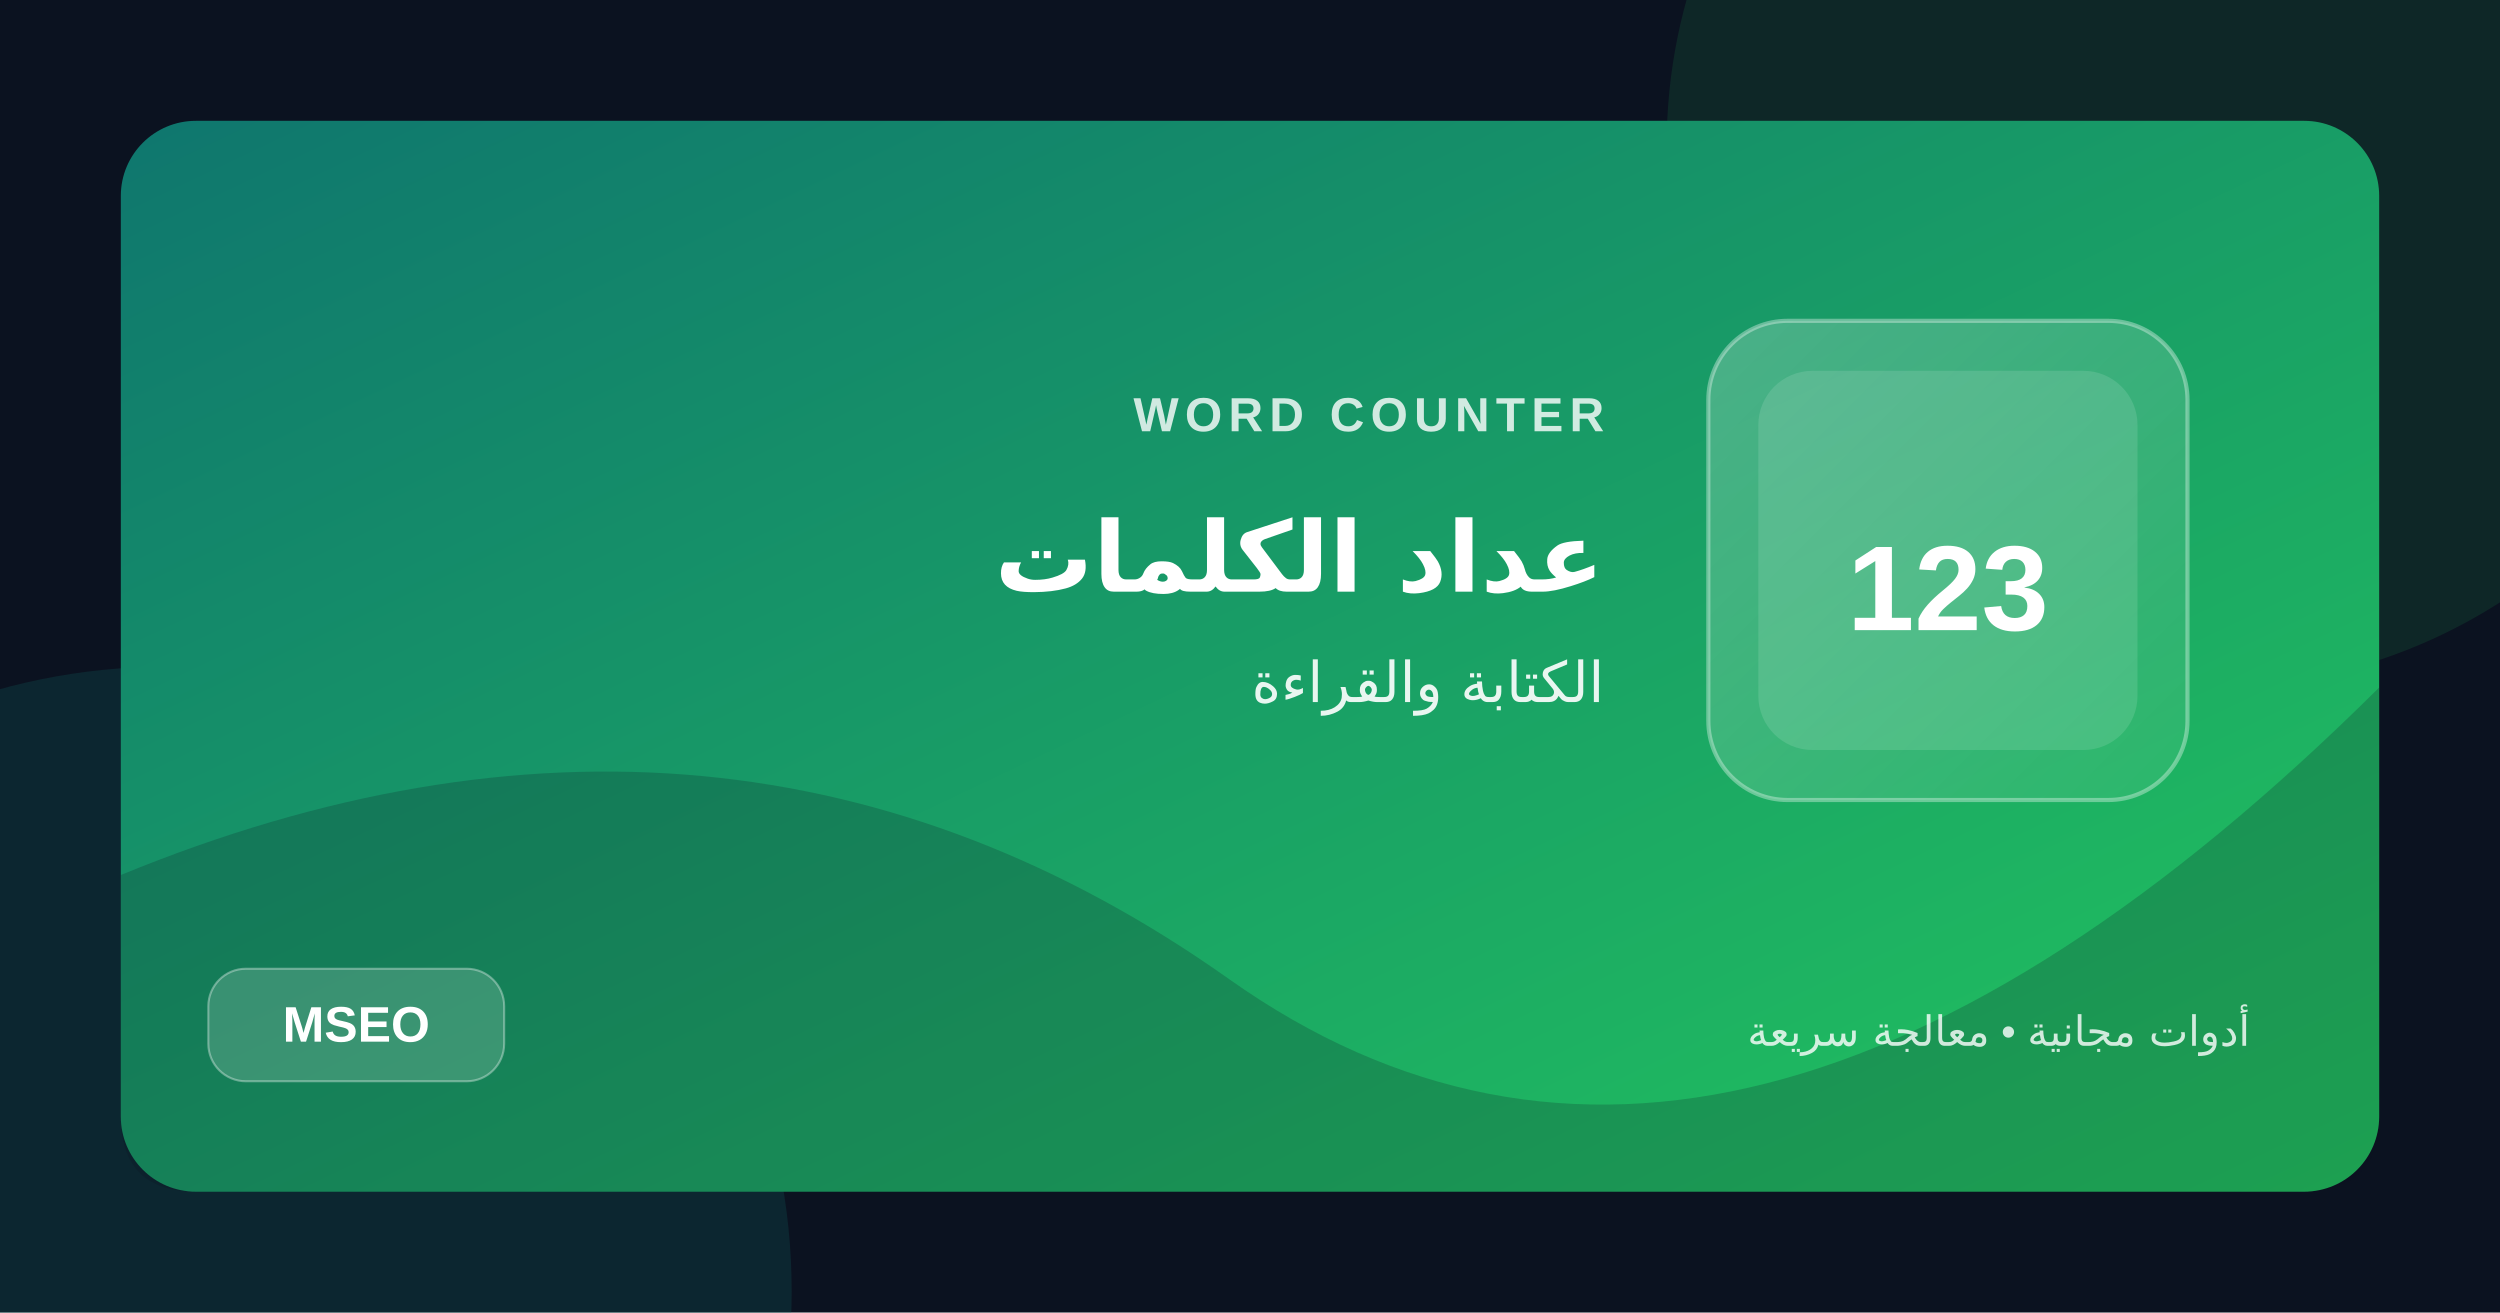
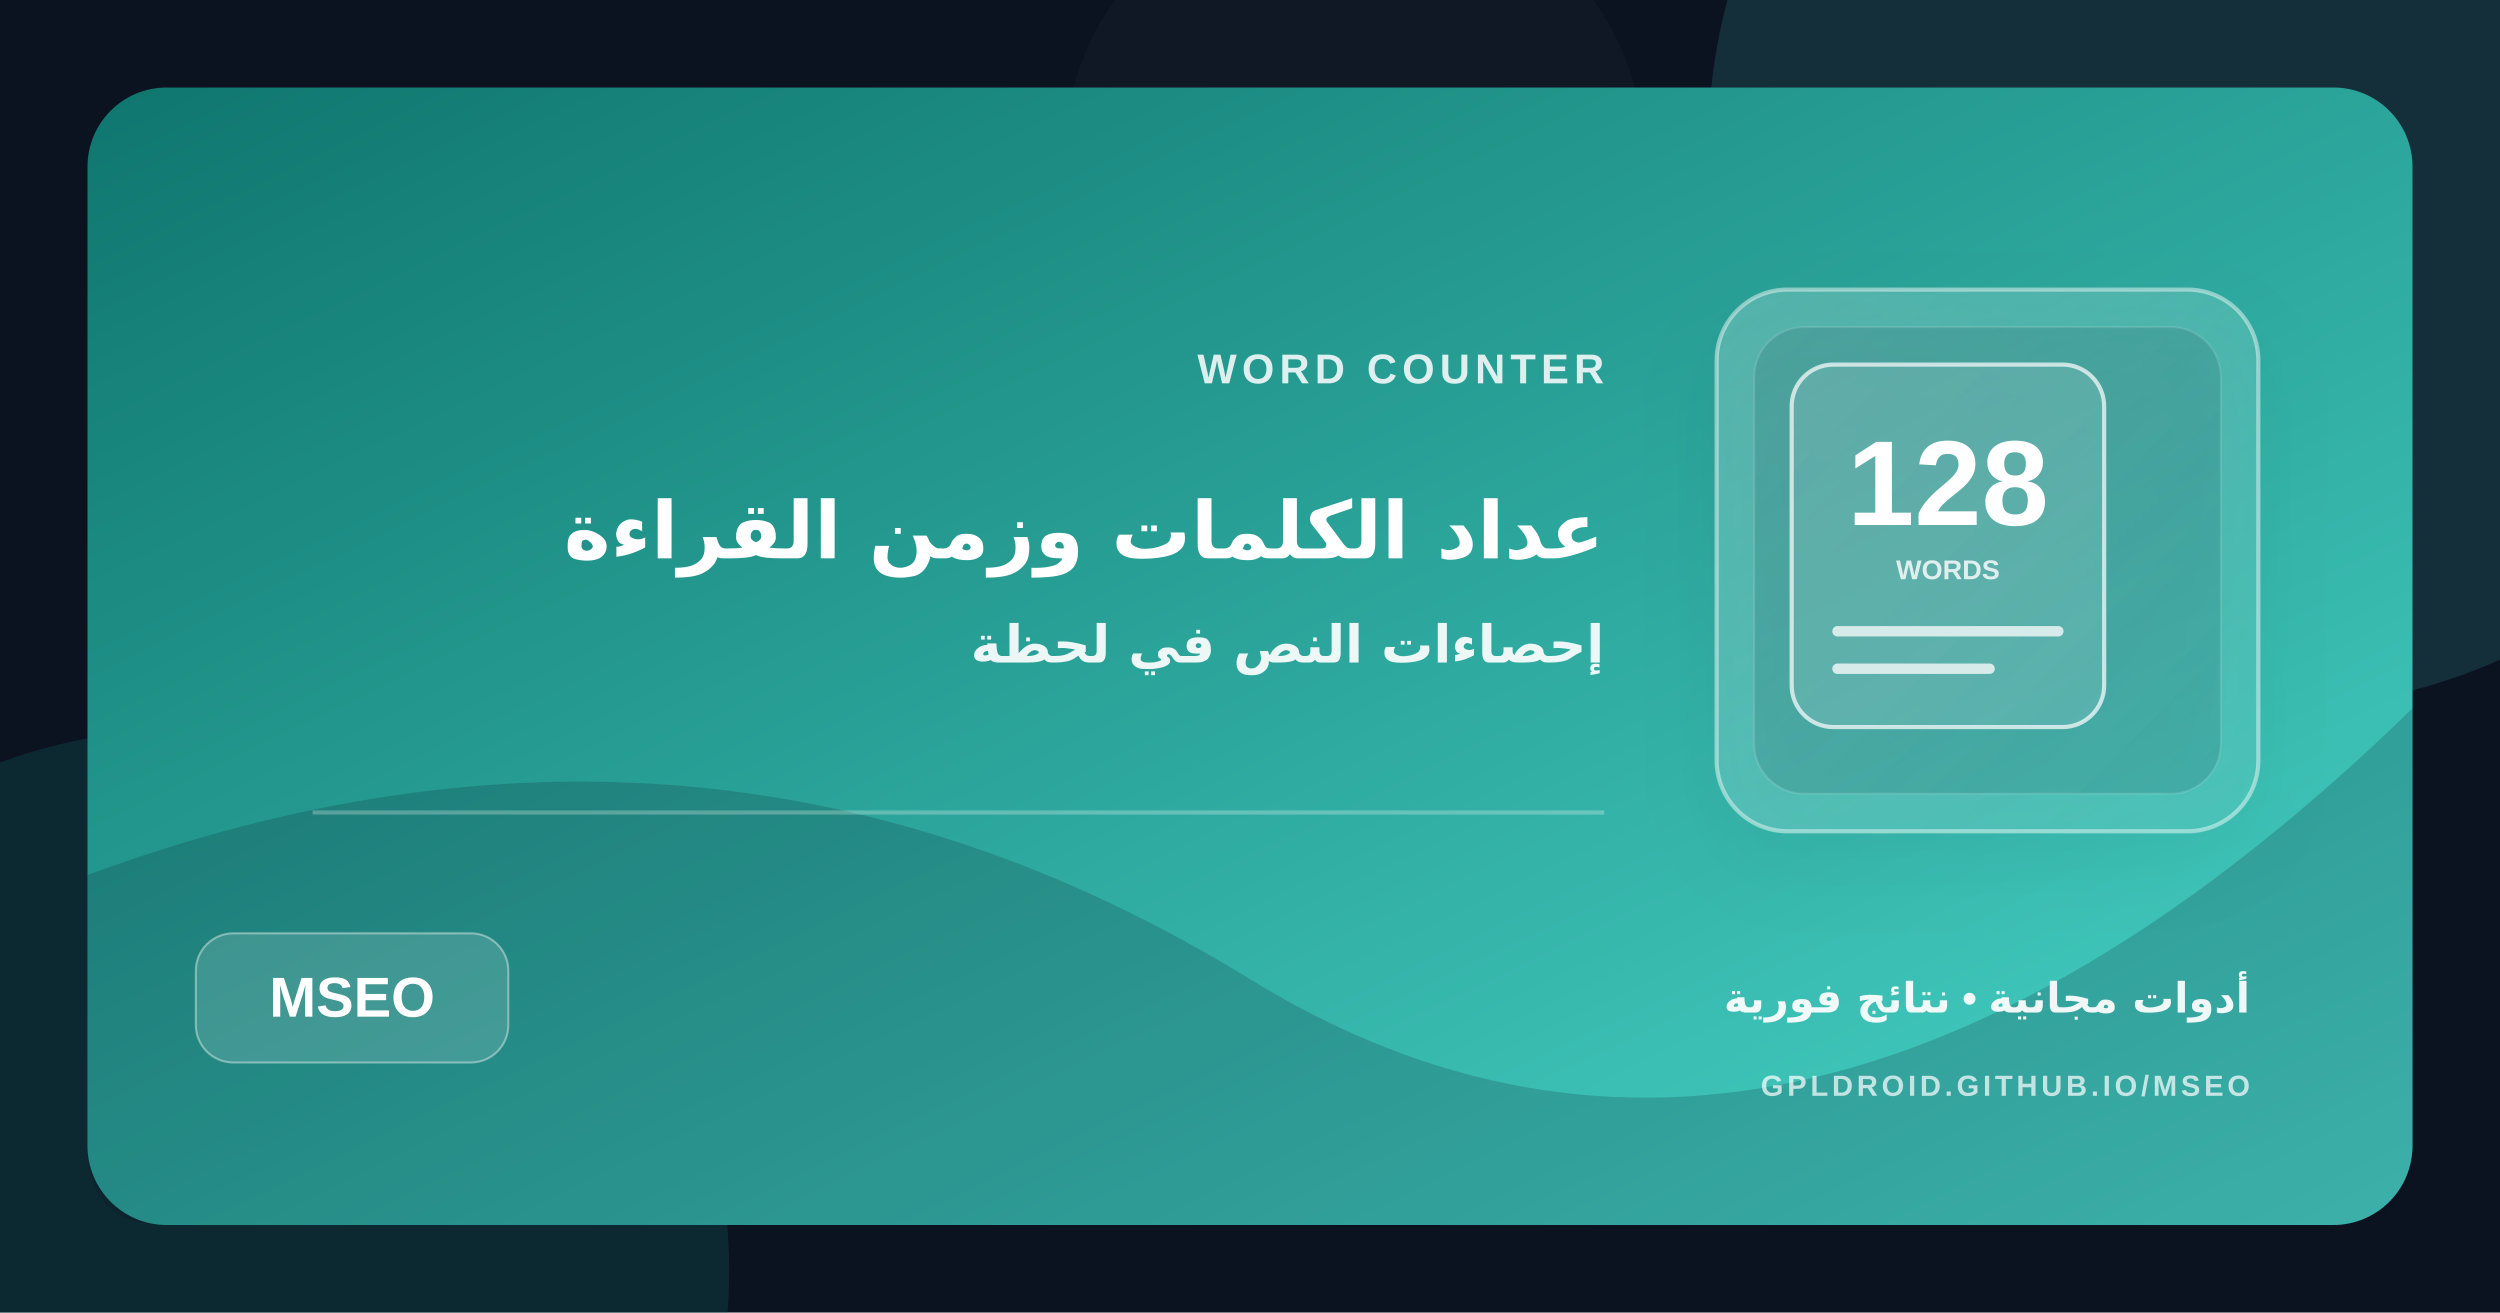
<svg xmlns="http://www.w3.org/2000/svg" width="1200" height="630" viewBox="0 0 1200 630" role="img" aria-labelledby="title desc">
  <defs>
    <linearGradient id="bg" x1="0" y1="0" x2="1" y2="1">
      <stop offset="0" stop-color="#0f766e" />
-       <stop offset="1" stop-color="#22c55e" />
+       <stop offset="1" stop-color="#48d4c8" />
    </linearGradient>
-     <linearGradient id="panel" x1="0" y1="0" x2="1" y2="1">
-       <stop offset="0" stop-color="#ffffff" stop-opacity=".22" />
-       <stop offset="1" stop-color="#ffffff" stop-opacity=".06" />
+     <linearGradient id="glass" x1="0" y1="0" x2="1" y2="1">
+       <stop offset="0" stop-color="#fff" stop-opacity=".2" />
+       <stop offset="1" stop-color="#fff" stop-opacity=".06" />
    </linearGradient>
+     <filter id="shadow" x="-30%" y="-30%" width="160%" height="170%">
+       <feDropShadow dx="0" dy="16" stdDeviation="18" flood-color="#020617" flood-opacity=".26" />
+     </filter>
  </defs>
  <rect width="1200" height="630" fill="#0b1220" />
-   <circle cx="1060" cy="70" r="260" fill="#22c55e" opacity=".12" />
-   <circle cx="80" cy="620" r="300" fill="#0f766e" opacity=".2" />
-   <rect x="58" y="58" width="1084" height="514" rx="36" fill="url(#bg)" />
-   <path d="M58 420 Q350 300 590 470 T1142 330 V536 Q1142 572 1106 572 H94 Q58 572 58 536Z" fill="#08111f" opacity=".2" />
-   <rect x="820" y="154" width="230" height="230" rx="38" fill="url(#panel)" stroke="#fff" stroke-opacity=".35" stroke-width="2" />
-   <rect x="844" y="178" width="182" height="182" rx="26" fill="#fff" fill-opacity=".12" />
-   <text x="935" y="286" text-anchor="middle" dominant-baseline="middle" font-family="Cairo,Arial,sans-serif" font-size="58" font-weight="800" fill="#fff">123</text>
-   <text x="770" y="207" text-anchor="end" font-family="Cairo,Arial,sans-serif" font-size="23" font-weight="700" letter-spacing="3" fill="#fff" opacity=".8">WORD COUNTER</text>
-   <text x="770" y="284" text-anchor="end" font-family="Cairo,Arial,sans-serif" font-size="47" font-weight="800" fill="#fff">عداد الكلمات</text>
-   <text x="770" y="337" text-anchor="end" font-family="Cairo,Arial,sans-serif" font-size="27" font-weight="500" fill="#fff" opacity=".9">الكتابة والقراءة</text>
-   <rect x="100" y="465" width="142" height="54" rx="18" fill="#fff" fill-opacity=".16" stroke="#fff" stroke-opacity=".35" />
-   <text x="171" y="500" text-anchor="middle" font-family="Arial,sans-serif" font-size="24" font-weight="800" fill="#fff">MSEO</text>
-   <text x="1080" y="502" text-anchor="end" font-family="Cairo,Arial,sans-serif" font-size="20" fill="#fff" opacity=".8">أدوات مجانية • معالجة سريعة</text>
+   <circle cx="1090" cy="70" r="270" fill="#48d4c8" opacity=".15" />
+   <circle cx="90" cy="610" r="260" fill="#0f766e" opacity=".22" />
+   <circle cx="650" cy="80" r="140" fill="#fff" opacity=".025" />
+   <rect x="42" y="42" width="1116" height="546" rx="38" fill="url(#bg)" />
+   <path d="M42 420Q340 310 600 470T1158 340V550Q1158 588 1120 588H80Q42 588 42 550Z" fill="#06101f" opacity=".18" />
+   <g filter="url(#shadow)">
+     <rect x="824" y="139" width="260" height="260" rx="34" fill="url(#glass)" stroke="#fff" stroke-opacity=".45" stroke-width="2" />
+     <rect x="842" y="157" width="224" height="224" rx="24" fill="#07111f" fill-opacity=".1" stroke="#fff" stroke-opacity=".12" />
+   </g>
+   <g>
+     <rect x="860" y="175" width="150" height="174" rx="20" fill="#fff" fill-opacity=".12" stroke="#fff" stroke-opacity=".7" stroke-width="2" />
+     <text x="935" y="252" text-anchor="middle" font-family="Arial,sans-serif" font-size="58" font-weight="900" fill="#fff">128</text>
+     <text x="935" y="278" text-anchor="middle" font-family="Arial,sans-serif" font-size="13" font-weight="700" fill="#fff" opacity=".8">WORDS</text>
+     <path d="M882 303h106M882 321h73" stroke="#fff" stroke-width="5" stroke-linecap="round" opacity=".75" />
+   </g>
+   <text x="770" y="184" text-anchor="end" font-family="Arial,sans-serif" font-size="20" font-weight="800" letter-spacing="2.5" fill="#fff" opacity=".84">WORD COUNTER</text>
+   <text x="770" y="268" text-anchor="end" font-family="Cairo,Arial,sans-serif" font-size="38" font-weight="900" fill="#fff">عداد الكلمات وزمن القراءة</text>
+   <text x="770" y="318" text-anchor="end" font-family="Cairo,Arial,sans-serif" font-size="25" font-weight="600" fill="#fff" opacity=".91">إحصاءات النص في لحظة</text>
+   <path d="M150 390h620" stroke="#fff" stroke-opacity=".26" stroke-width="2" />
+   <rect x="94" y="448" width="150" height="62" rx="18" fill="#fff" fill-opacity=".14" stroke="#fff" stroke-opacity=".4" />
+   <text x="169" y="488" text-anchor="middle" font-family="Arial,sans-serif" font-size="27" font-weight="900" fill="#fff">MSEO</text>
+   <text x="1080" y="486" text-anchor="end" font-family="Cairo,Arial,sans-serif" font-size="20" font-weight="700" fill="#fff" opacity=".92">أدوات مجانية • نتائج فورية</text>
+   <text x="1080" y="526" text-anchor="end" font-family="Arial,sans-serif" font-size="14" font-weight="700" letter-spacing="1.8" fill="#fff" opacity=".7">GPLDROID.GITHUB.IO/MSEO</text>
</svg>
